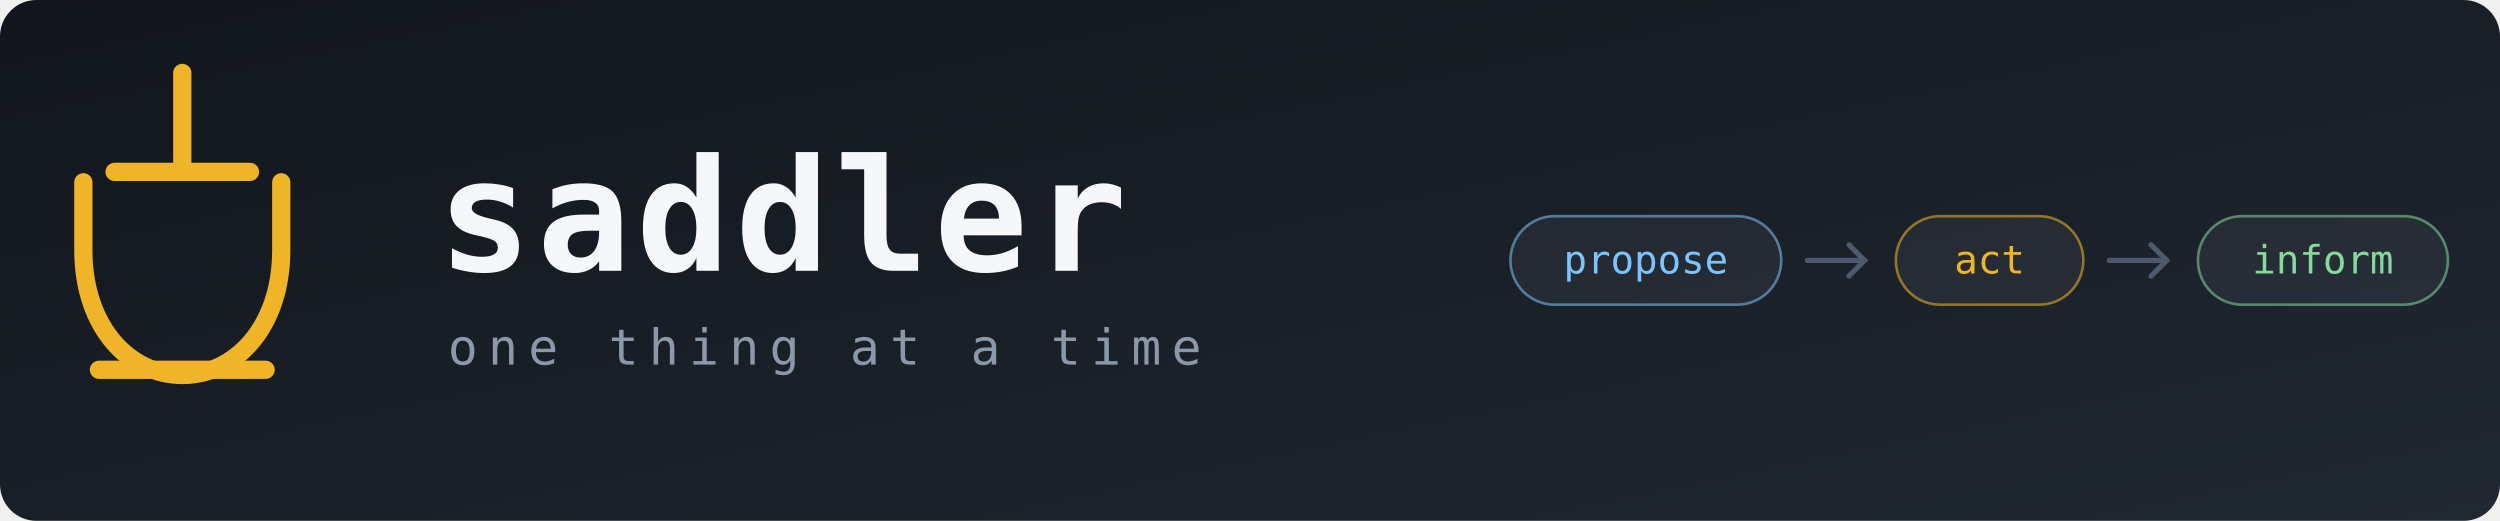
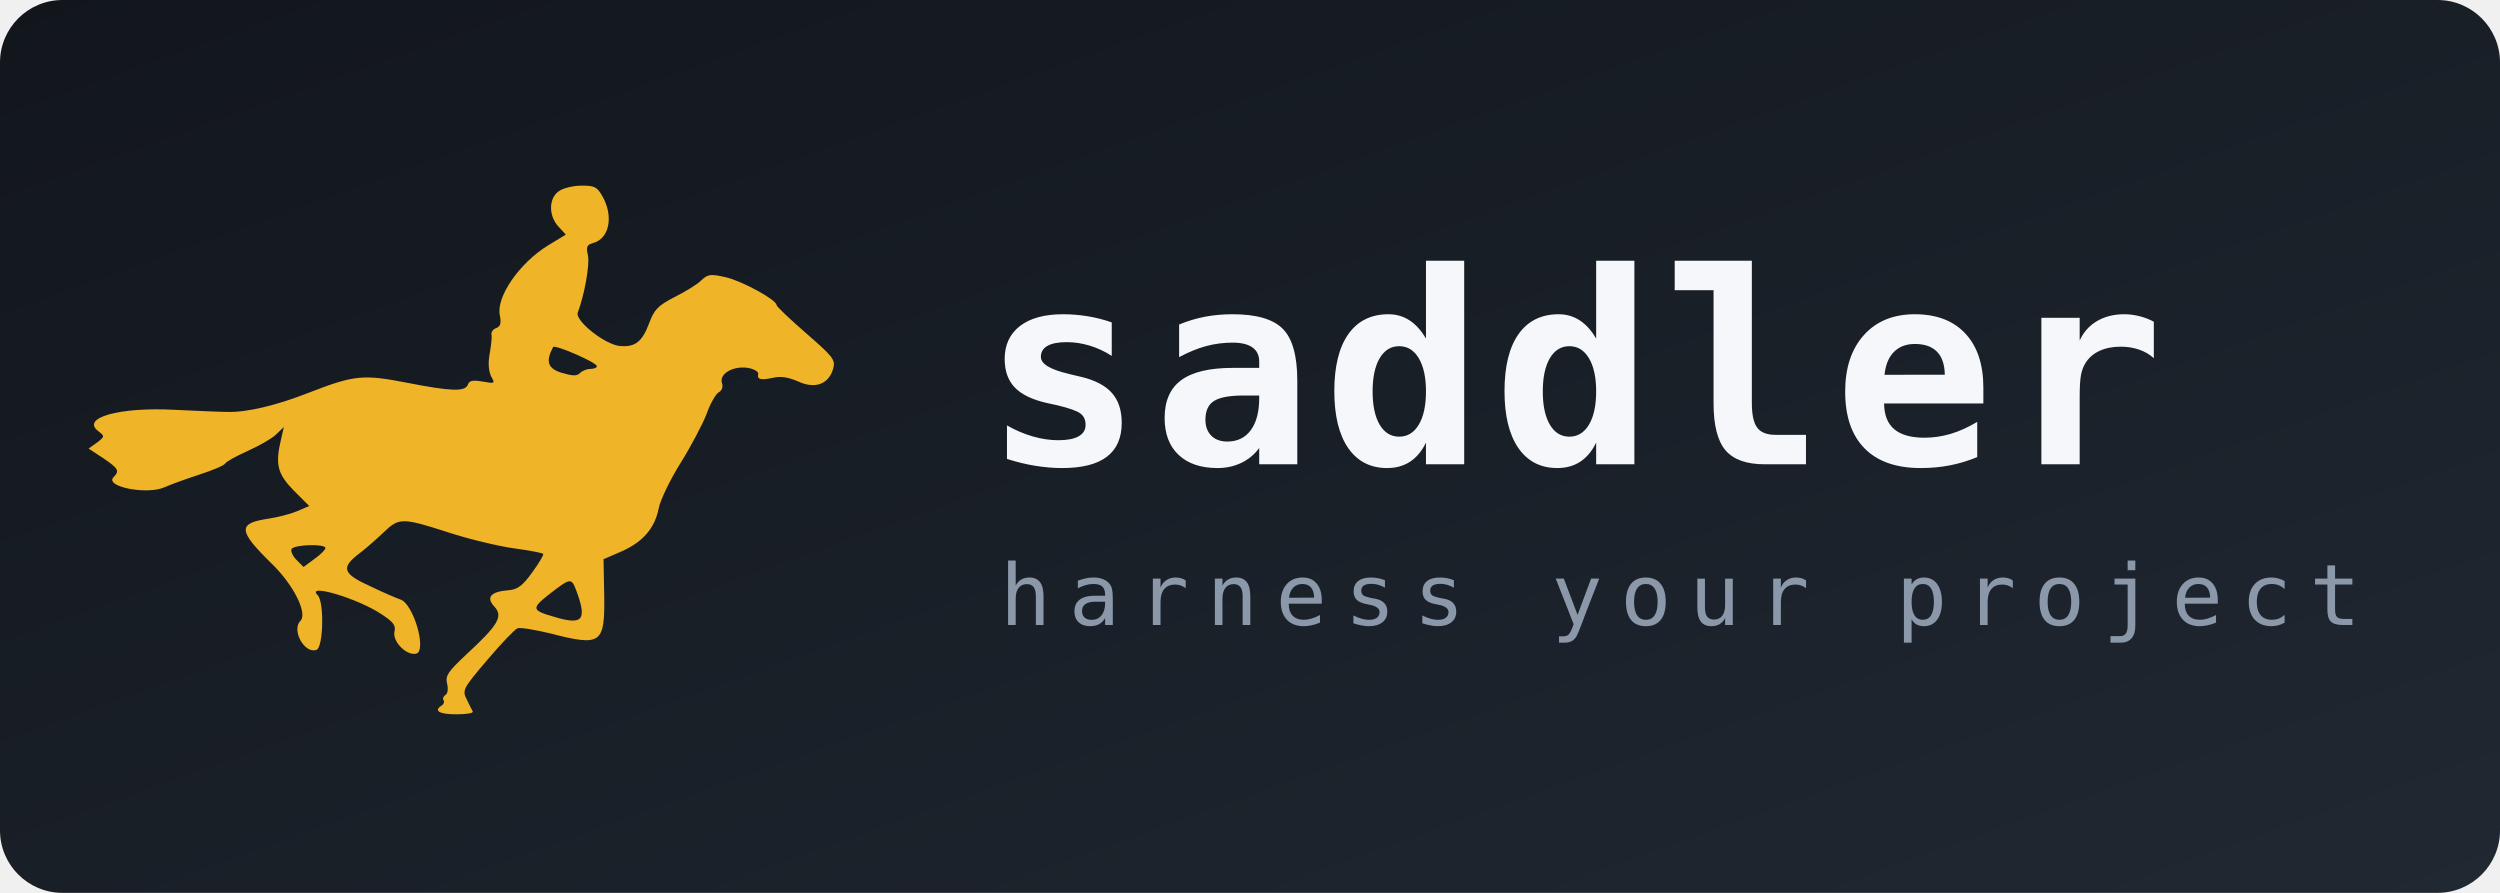
- <svg xmlns="http://www.w3.org/2000/svg" width="960" height="200" viewBox="0 0 960 200" role="img" aria-label="saddler — one thing at a time">
+ <svg xmlns="http://www.w3.org/2000/svg" width="560" height="200" viewBox="0 0 560 200" role="img" aria-label="saddler — harness your project">
  <defs>
    <linearGradient id="sdl-bg" x1="0" y1="0" x2="1" y2="1">
      <stop offset="0" stop-color="#12161c" />
      <stop offset="1" stop-color="#202832" />
    </linearGradient>
  </defs>
-   <rect width="960" height="200" rx="14" fill="url(#sdl-bg)" />
-   <g fill="none" stroke="#f0b429" stroke-width="7" stroke-linecap="round">
-     <path d="M70 28 V 66" />
-     <path d="M44 66 H 96" />
-     <path d="M32 70 V 96 C 32 126 50 144 70 144 C 90 144 108 126 108 96 V 70" />
-     <path d="M38 142 H 102" />
+   <rect width="560" height="200" rx="14" fill="url(#sdl-bg)" />
+   <g transform="translate(20,40) scale(0.7895) translate(0,152) scale(0.1,-0.1)" fill="#f0b429">
+     <path d="M1332 1484 c-29 -20 -29 -70 -1 -100 l21 -23 -51 -31 c-81 -50 -148 -147 -136 -199 4 -21 2 -30 -10 -35 -9 -3 -15 -11 -14 -18 2 -7 -1 -32 -5 -55 -5 -27 -3 -49 4 -64 12 -21 11 -21 -24 -15 -28 5 -38 3 -42 -9 -8 -20 -47 -19 -174 6 -123 24 -149 21 -273 -27 -97 -38 -180 -58 -237 -56 -19 0 -87 3 -150 6 -156 8 -265 -23 -214 -61 18 -14 18 -15 -4 -32 l-24 -17 41 -27 c43 -29 48 -36 30 -54 -27 -27 94 -51 144 -29 18 8 62 24 99 36 37 12 71 26 74 32 4 6 32 21 63 35 31 14 67 34 80 46 l23 22 -8 -35 c-17 -71 -10 -98 36 -145 l44 -44 -35 -15 c-19 -8 -55 -17 -81 -21 -88 -13 -86 -34 10 -128 62 -60 102 -141 81 -162 -26 -26 12 -95 46 -82 19 8 22 136 3 155 -35 35 114 -9 181 -54 34 -22 41 -32 37 -49 -7 -27 33 -69 61 -63 32 6 -7 143 -45 154 -9 3 -47 19 -84 37 -80 36 -85 53 -31 94 20 15 51 43 70 61 42 40 52 40 182 -2 58 -19 142 -39 185 -45 44 -6 82 -13 84 -16 2 -2 -12 -26 -31 -52 -28 -39 -42 -49 -68 -51 -50 -4 -64 -20 -40 -46 26 -28 12 -52 -79 -136 -52 -49 -60 -60 -55 -82 4 -15 2 -29 -4 -33 -6 -3 -9 -10 -6 -15 3 -5 1 -11 -5 -15 -24 -15 -7 -25 41 -25 28 0 49 3 47 8 -2 4 -10 19 -17 34 -13 26 -12 30 58 112 39 46 78 87 86 90 8 3 49 -4 91 -14 147 -38 157 -31 155 108 l-2 102 53 23 c60 27 93 66 104 123 4 21 31 78 61 126 30 48 63 111 74 139 10 29 26 57 34 62 10 5 14 16 10 27 -8 26 31 49 73 43 18 -3 31 -11 30 -17 -4 -16 7 -19 43 -11 21 5 44 1 71 -11 48 -22 87 -7 99 38 6 24 -1 33 -77 99 -46 40 -84 76 -84 80 0 15 -97 68 -144 79 -44 10 -51 9 -71 -10 -11 -11 -46 -32 -76 -47 -46 -24 -56 -35 -70 -72 -20 -54 -40 -70 -84 -66 -42 4 -128 72 -119 95 19 50 34 135 29 161 -6 26 -3 31 14 36 46 12 59 74 28 131 -16 28 -22 32 -60 32 -23 0 -53 -7 -65 -16z m108 -496 c0 -5 -8 -8 -18 -8 -10 0 -23 -5 -30 -12 -9 -9 -21 -8 -52 1 -39 12 -46 32 -24 73 5 8 124 -44 124 -54z m-770 -516 c0 -5 -14 -19 -31 -31 l-31 -23 -20 20 c-11 11 -17 25 -14 31 8 13 96 15 96 3z m711 -119 c32 -85 20 -101 -60 -77 -67 19 -68 24 -13 67 57 44 60 44 73 10z" />
  </g>
-   <text x="168" y="104" font-family="ui-monospace, SFMono-Regular, Menlo, Consolas, monospace" font-size="60" font-weight="700" fill="#f5f7fa" letter-spacing="2">saddler</text>
-   <text x="172" y="140" font-family="ui-monospace, SFMono-Regular, Menlo, Consolas, monospace" font-size="19" fill="#8b98a9" letter-spacing="4">one thing at a time</text>
-   <g font-family="ui-monospace, SFMono-Regular, Menlo, Consolas, monospace" font-size="15" text-anchor="middle">
-     <rect x="580" y="83" width="104" height="34" rx="17" fill="#ffffff" fill-opacity="0.05" stroke="#7cc4ff" stroke-opacity="0.55" />
-     <text x="632" y="105" fill="#7cc4ff">propose</text>
-     <rect x="728" y="83" width="72" height="34" rx="17" fill="#ffffff" fill-opacity="0.05" stroke="#f0b429" stroke-opacity="0.55" />
-     <text x="764" y="105" fill="#f0b429">act</text>
-     <rect x="844" y="83" width="96" height="34" rx="17" fill="#ffffff" fill-opacity="0.05" stroke="#86d99c" stroke-opacity="0.55" />
-     <text x="892" y="105" fill="#86d99c">inform</text>
-   </g>
-   <g fill="none" stroke="#4d5a6b" stroke-width="2" stroke-linecap="round">
-     <path d="M694 100 H 716" />
-     <path d="M710 94 L 716 100 L 710 106" />
-     <path d="M810 100 H 832" />
-     <path d="M826 94 L 832 100 L 826 106" />
-   </g>
+   <text x="220" y="104" font-family="ui-monospace, SFMono-Regular, Menlo, Consolas, monospace" font-size="60" font-weight="700" fill="#f5f7fa" letter-spacing="2">saddler</text>
+   <text x="224" y="140" font-family="ui-monospace, SFMono-Regular, Menlo, Consolas, monospace" font-size="19" fill="#8b98a9" letter-spacing="4">harness your project</text>
</svg>
